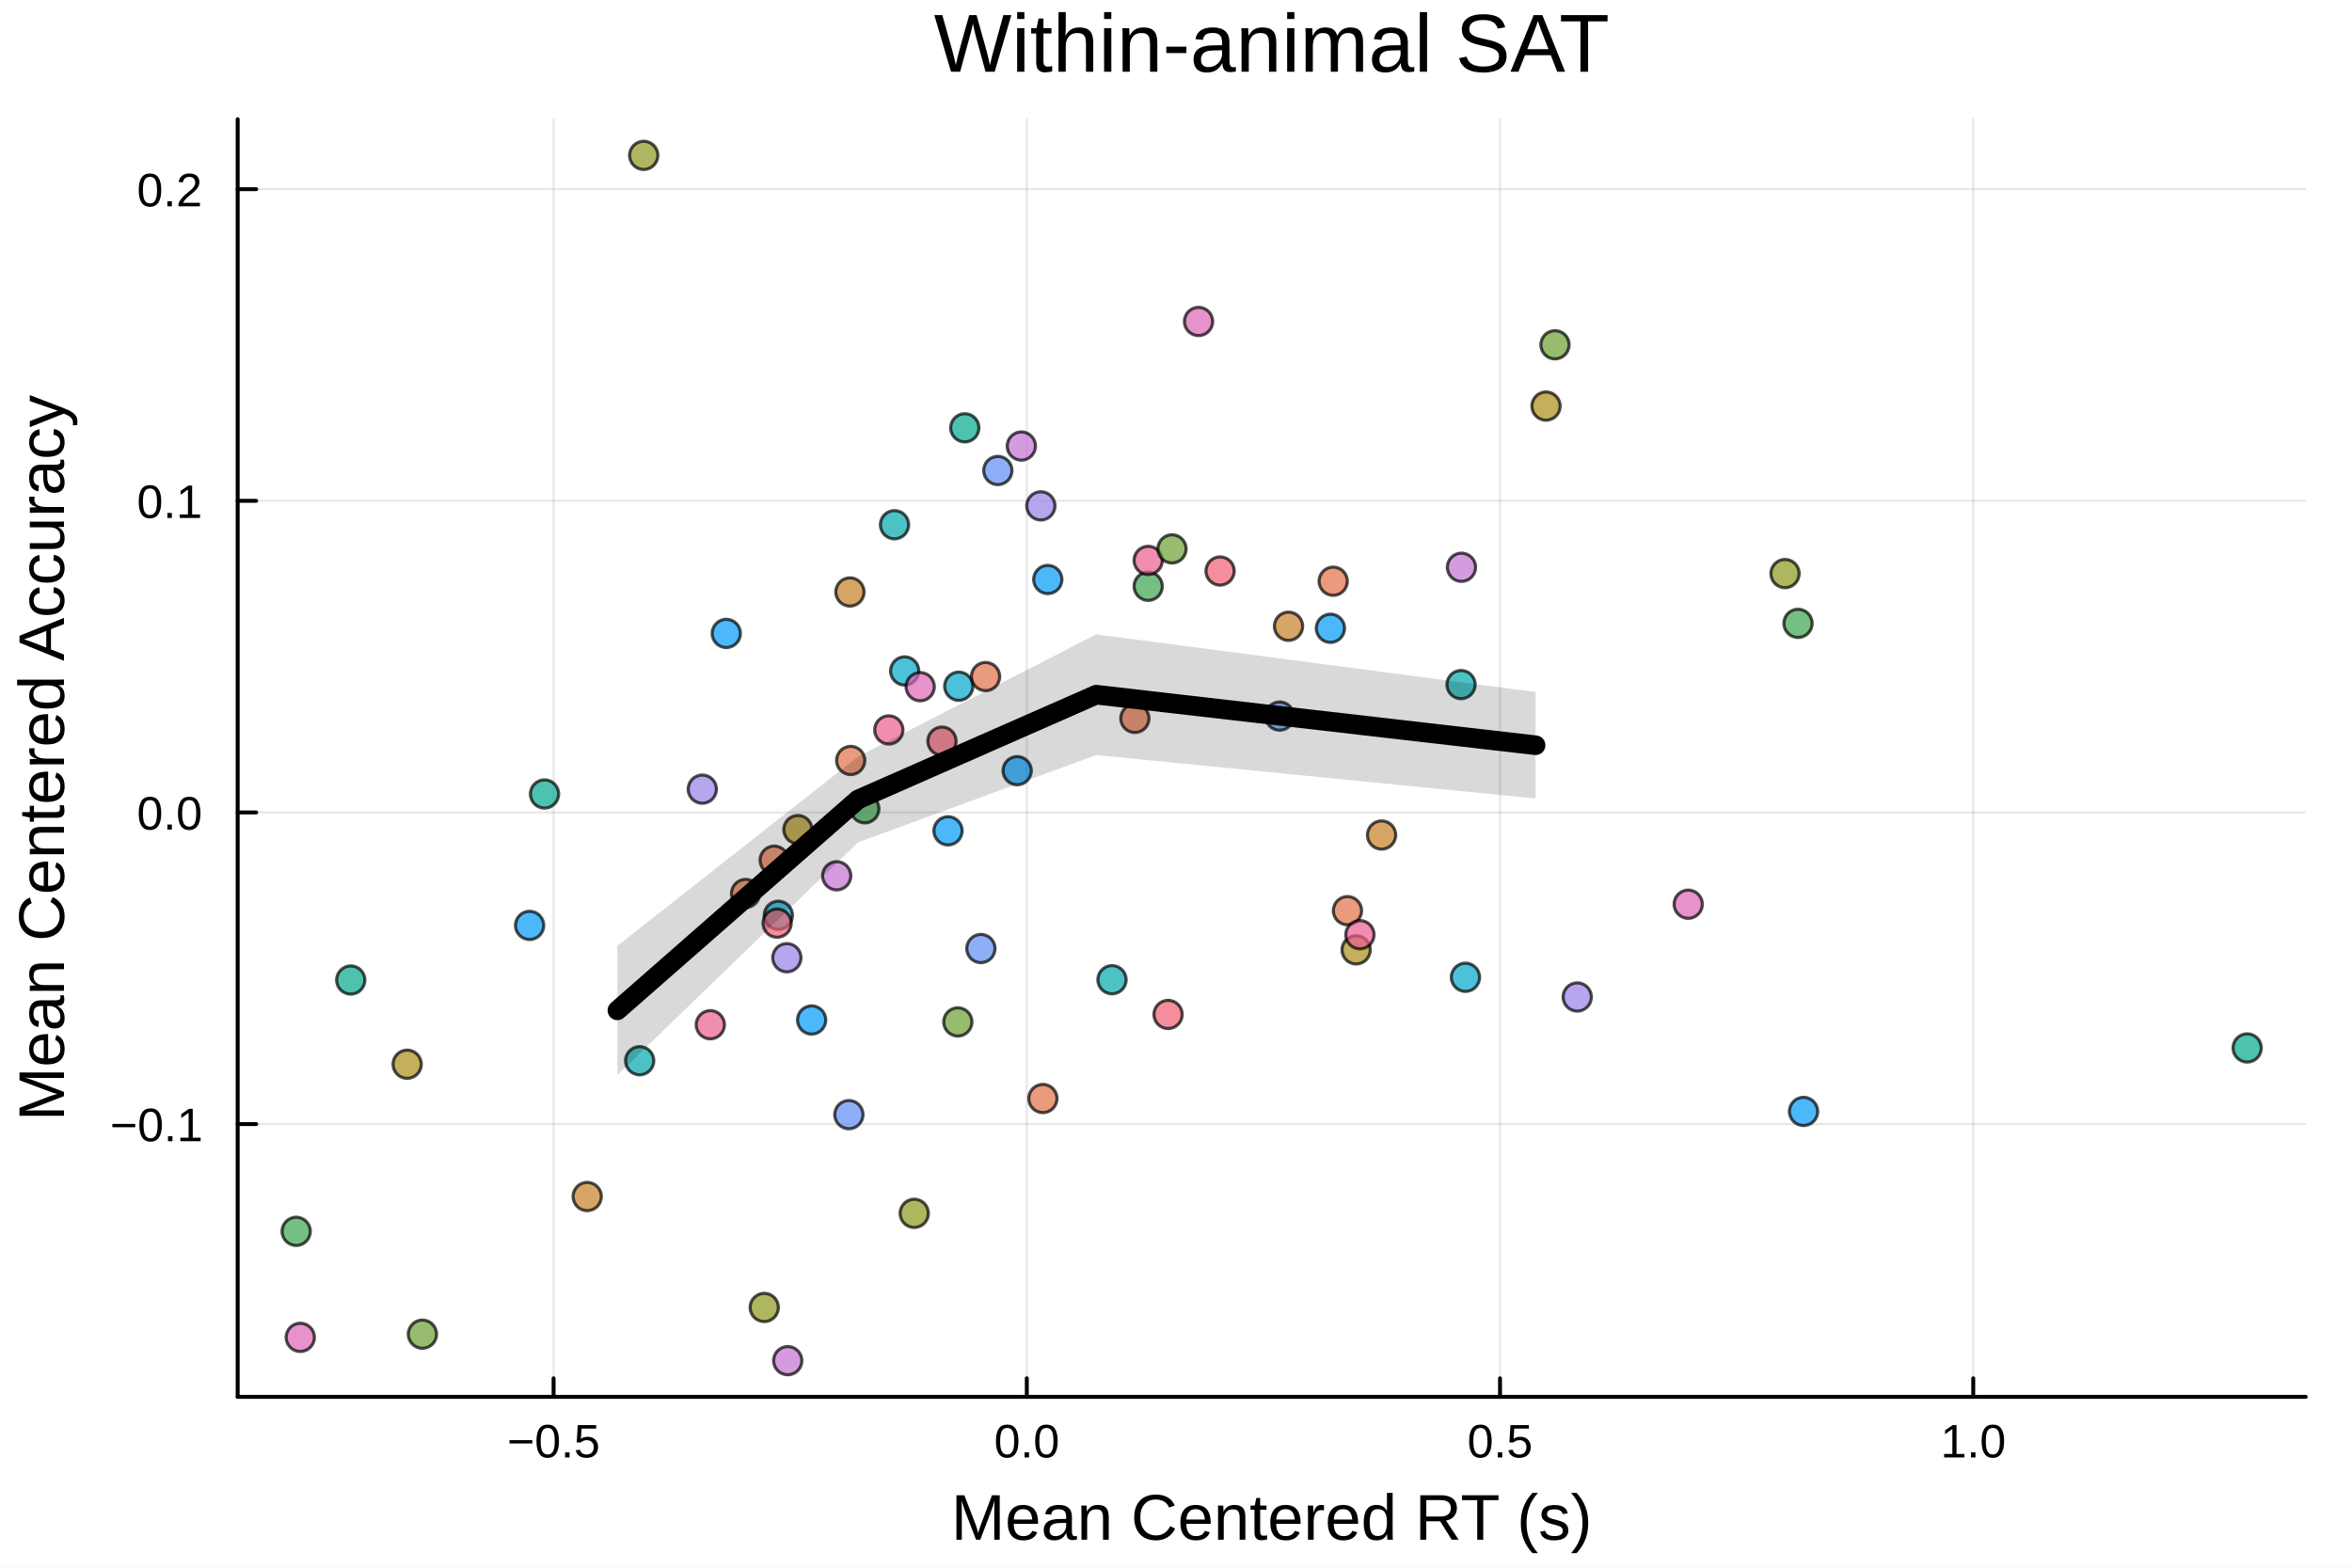
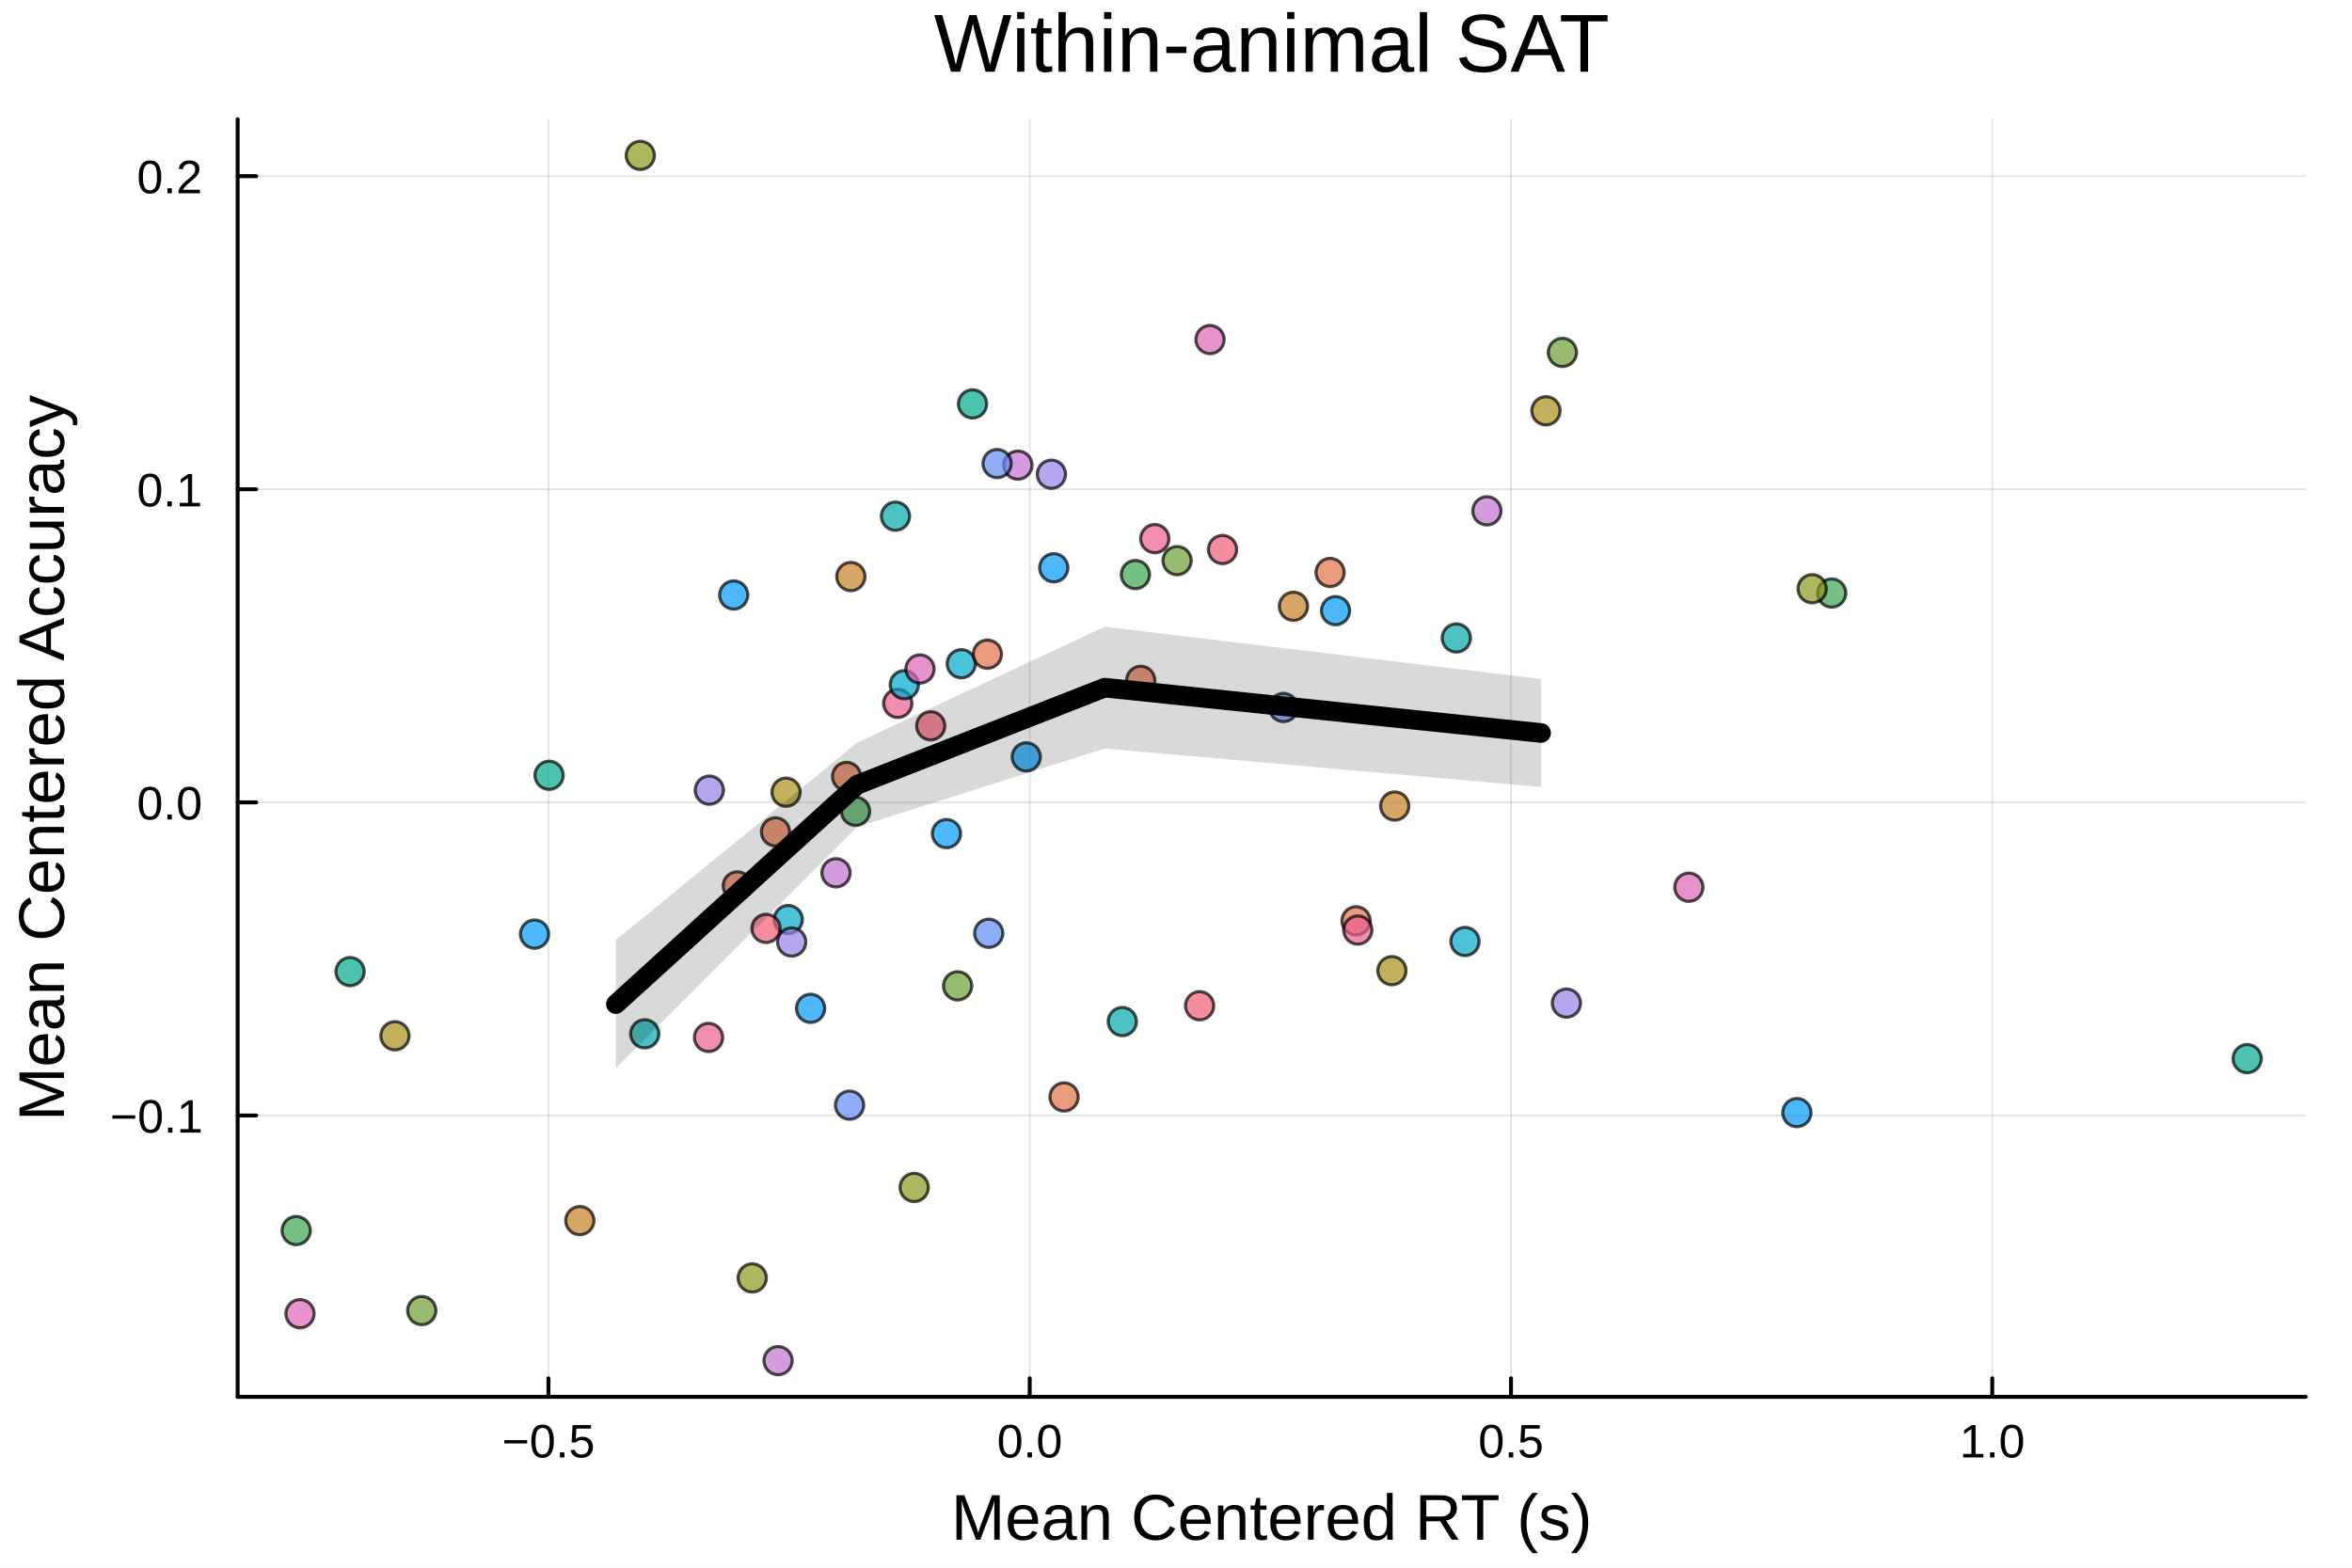
<svg xmlns="http://www.w3.org/2000/svg" width="600" height="400" viewBox="0 0 2400 1600">
  <defs>
-     <clipPath id="clip070">
+     <clipPath id="clip390">
      <rect x="0" y="0" width="2400" height="1600" />
    </clipPath>
  </defs>
-   <path clip-path="url(#clip070)" d="M0 1600 L2400 1600 L2400 0 L0 0  Z" fill="#ffffff" fill-rule="evenodd" fill-opacity="1" />
+   <path clip-path="url(#clip390)" d="M0 1600 L2400 1600 L2400 0 L0 0  Z" fill="#ffffff" fill-rule="evenodd" fill-opacity="1" />
  <defs>
-     <clipPath id="clip071">
+     <clipPath id="clip391">
      <rect x="480" y="0" width="1681" height="1600" />
    </clipPath>
  </defs>
-   <path clip-path="url(#clip070)" d="M242.516 1425.62 L2352.76 1425.62 L2352.76 121.675 L242.516 121.675  Z" fill="#ffffff" fill-rule="evenodd" fill-opacity="1" />
+   <path clip-path="url(#clip390)" d="M242.516 1425.62 L2352.76 1425.62 L2352.76 121.675 L242.516 121.675  Z" fill="#ffffff" fill-rule="evenodd" fill-opacity="1" />
  <defs>
-     <clipPath id="clip072">
+     <clipPath id="clip392">
      <rect x="242" y="121" width="2111" height="1305" />
    </clipPath>
  </defs>
-   <polyline clip-path="url(#clip072)" style="stroke:#000000; stroke-linecap:round; stroke-linejoin:round; stroke-width:2; stroke-opacity:0.1; fill:none" points="564.891,1425.62 564.891,121.675 " />
-   <polyline clip-path="url(#clip072)" style="stroke:#000000; stroke-linecap:round; stroke-linejoin:round; stroke-width:2; stroke-opacity:0.1; fill:none" points="1047.76,1425.62 1047.76,121.675 " />
-   <polyline clip-path="url(#clip072)" style="stroke:#000000; stroke-linecap:round; stroke-linejoin:round; stroke-width:2; stroke-opacity:0.1; fill:none" points="1530.64,1425.62 1530.64,121.675 " />
-   <polyline clip-path="url(#clip072)" style="stroke:#000000; stroke-linecap:round; stroke-linejoin:round; stroke-width:2; stroke-opacity:0.1; fill:none" points="2013.51,1425.62 2013.51,121.675 " />
-   <polyline clip-path="url(#clip072)" style="stroke:#000000; stroke-linecap:round; stroke-linejoin:round; stroke-width:2; stroke-opacity:0.1; fill:none" points="242.516,1147.24 2352.76,1147.24 " />
-   <polyline clip-path="url(#clip072)" style="stroke:#000000; stroke-linecap:round; stroke-linejoin:round; stroke-width:2; stroke-opacity:0.1; fill:none" points="242.516,829.186 2352.76,829.186 " />
-   <polyline clip-path="url(#clip072)" style="stroke:#000000; stroke-linecap:round; stroke-linejoin:round; stroke-width:2; stroke-opacity:0.1; fill:none" points="242.516,511.137 2352.76,511.137 " />
-   <polyline clip-path="url(#clip072)" style="stroke:#000000; stroke-linecap:round; stroke-linejoin:round; stroke-width:2; stroke-opacity:0.1; fill:none" points="242.516,193.088 2352.76,193.088 " />
-   <polyline clip-path="url(#clip070)" style="stroke:#000000; stroke-linecap:round; stroke-linejoin:round; stroke-width:4; stroke-opacity:1; fill:none" points="242.516,1425.62 2352.76,1425.62 " />
-   <polyline clip-path="url(#clip070)" style="stroke:#000000; stroke-linecap:round; stroke-linejoin:round; stroke-width:4; stroke-opacity:1; fill:none" points="564.891,1425.62 564.891,1406.72 " />
-   <polyline clip-path="url(#clip070)" style="stroke:#000000; stroke-linecap:round; stroke-linejoin:round; stroke-width:4; stroke-opacity:1; fill:none" points="1047.76,1425.62 1047.76,1406.72 " />
-   <polyline clip-path="url(#clip070)" style="stroke:#000000; stroke-linecap:round; stroke-linejoin:round; stroke-width:4; stroke-opacity:1; fill:none" points="1530.64,1425.62 1530.64,1406.72 " />
-   <polyline clip-path="url(#clip070)" style="stroke:#000000; stroke-linecap:round; stroke-linejoin:round; stroke-width:4; stroke-opacity:1; fill:none" points="2013.51,1425.62 2013.51,1406.72 " />
-   <g clip-path="url(#clip070)">
-     <text style="fill:#000000; fill-opacity:1; font-family:Arial,Helvetica Neue,Helvetica,sans-serif; font-size:48px; text-anchor:middle;" transform="rotate(0, 564.891, 1487.47)" x="564.891" y="1487.47">−0.5</text>
+   <polyline clip-path="url(#clip392)" style="stroke:#000000; stroke-linecap:round; stroke-linejoin:round; stroke-width:2; stroke-opacity:0.1; fill:none" points="559.638,1425.62 559.638,121.675 " />
+   <polyline clip-path="url(#clip392)" style="stroke:#000000; stroke-linecap:round; stroke-linejoin:round; stroke-width:2; stroke-opacity:0.1; fill:none" points="1050.73,1425.62 1050.73,121.675 " />
+   <polyline clip-path="url(#clip392)" style="stroke:#000000; stroke-linecap:round; stroke-linejoin:round; stroke-width:2; stroke-opacity:0.1; fill:none" points="1541.82,1425.62 1541.82,121.675 " />
+   <polyline clip-path="url(#clip392)" style="stroke:#000000; stroke-linecap:round; stroke-linejoin:round; stroke-width:2; stroke-opacity:0.1; fill:none" points="2032.92,1425.62 2032.92,121.675 " />
+   <polyline clip-path="url(#clip392)" style="stroke:#000000; stroke-linecap:round; stroke-linejoin:round; stroke-width:2; stroke-opacity:0.1; fill:none" points="242.516,1138.49 2352.76,1138.49 " />
+   <polyline clip-path="url(#clip392)" style="stroke:#000000; stroke-linecap:round; stroke-linejoin:round; stroke-width:2; stroke-opacity:0.1; fill:none" points="242.516,818.907 2352.76,818.907 " />
+   <polyline clip-path="url(#clip392)" style="stroke:#000000; stroke-linecap:round; stroke-linejoin:round; stroke-width:2; stroke-opacity:0.1; fill:none" points="242.516,499.329 2352.76,499.329 " />
+   <polyline clip-path="url(#clip392)" style="stroke:#000000; stroke-linecap:round; stroke-linejoin:round; stroke-width:2; stroke-opacity:0.1; fill:none" points="242.516,179.751 2352.76,179.751 " />
+   <polyline clip-path="url(#clip390)" style="stroke:#000000; stroke-linecap:round; stroke-linejoin:round; stroke-width:4; stroke-opacity:1; fill:none" points="242.516,1425.62 2352.76,1425.62 " />
+   <polyline clip-path="url(#clip390)" style="stroke:#000000; stroke-linecap:round; stroke-linejoin:round; stroke-width:4; stroke-opacity:1; fill:none" points="559.638,1425.62 559.638,1406.72 " />
+   <polyline clip-path="url(#clip390)" style="stroke:#000000; stroke-linecap:round; stroke-linejoin:round; stroke-width:4; stroke-opacity:1; fill:none" points="1050.73,1425.62 1050.73,1406.72 " />
+   <polyline clip-path="url(#clip390)" style="stroke:#000000; stroke-linecap:round; stroke-linejoin:round; stroke-width:4; stroke-opacity:1; fill:none" points="1541.82,1425.62 1541.82,1406.72 " />
+   <polyline clip-path="url(#clip390)" style="stroke:#000000; stroke-linecap:round; stroke-linejoin:round; stroke-width:4; stroke-opacity:1; fill:none" points="2032.92,1425.62 2032.92,1406.72 " />
+   <g clip-path="url(#clip390)">
+     <text style="fill:#000000; fill-opacity:1; font-family:Arial,Helvetica Neue,Helvetica,sans-serif; font-size:48px; text-anchor:middle;" transform="rotate(0, 559.638, 1487.47)" x="559.638" y="1487.47">−0.5</text>
  </g>
-   <g clip-path="url(#clip070)">
-     <text style="fill:#000000; fill-opacity:1; font-family:Arial,Helvetica Neue,Helvetica,sans-serif; font-size:48px; text-anchor:middle;" transform="rotate(0, 1047.76, 1487.47)" x="1047.76" y="1487.47">0.0</text>
+   <g clip-path="url(#clip390)">
+     <text style="fill:#000000; fill-opacity:1; font-family:Arial,Helvetica Neue,Helvetica,sans-serif; font-size:48px; text-anchor:middle;" transform="rotate(0, 1050.73, 1487.47)" x="1050.73" y="1487.47">0.0</text>
  </g>
-   <g clip-path="url(#clip070)">
-     <text style="fill:#000000; fill-opacity:1; font-family:Arial,Helvetica Neue,Helvetica,sans-serif; font-size:48px; text-anchor:middle;" transform="rotate(0, 1530.64, 1487.47)" x="1530.64" y="1487.47">0.5</text>
+   <g clip-path="url(#clip390)">
+     <text style="fill:#000000; fill-opacity:1; font-family:Arial,Helvetica Neue,Helvetica,sans-serif; font-size:48px; text-anchor:middle;" transform="rotate(0, 1541.82, 1487.47)" x="1541.82" y="1487.47">0.5</text>
  </g>
-   <g clip-path="url(#clip070)">
-     <text style="fill:#000000; fill-opacity:1; font-family:Arial,Helvetica Neue,Helvetica,sans-serif; font-size:48px; text-anchor:middle;" transform="rotate(0, 2013.51, 1487.47)" x="2013.51" y="1487.47">1.0</text>
+   <g clip-path="url(#clip390)">
+     <text style="fill:#000000; fill-opacity:1; font-family:Arial,Helvetica Neue,Helvetica,sans-serif; font-size:48px; text-anchor:middle;" transform="rotate(0, 2032.92, 1487.47)" x="2032.92" y="1487.47">1.0</text>
  </g>
-   <g clip-path="url(#clip070)">
+   <g clip-path="url(#clip390)">
    <text style="fill:#000000; fill-opacity:1; font-family:Arial,Helvetica Neue,Helvetica,sans-serif; font-size:66px; text-anchor:middle;" transform="rotate(0, 1297.64, 1571.48)" x="1297.64" y="1571.48">Mean Centered RT (s)</text>
  </g>
-   <polyline clip-path="url(#clip070)" style="stroke:#000000; stroke-linecap:round; stroke-linejoin:round; stroke-width:4; stroke-opacity:1; fill:none" points="242.516,1425.62 242.516,121.675 " />
-   <polyline clip-path="url(#clip070)" style="stroke:#000000; stroke-linecap:round; stroke-linejoin:round; stroke-width:4; stroke-opacity:1; fill:none" points="242.516,1147.24 261.414,1147.24 " />
-   <polyline clip-path="url(#clip070)" style="stroke:#000000; stroke-linecap:round; stroke-linejoin:round; stroke-width:4; stroke-opacity:1; fill:none" points="242.516,829.186 261.414,829.186 " />
-   <polyline clip-path="url(#clip070)" style="stroke:#000000; stroke-linecap:round; stroke-linejoin:round; stroke-width:4; stroke-opacity:1; fill:none" points="242.516,511.137 261.414,511.137 " />
-   <polyline clip-path="url(#clip070)" style="stroke:#000000; stroke-linecap:round; stroke-linejoin:round; stroke-width:4; stroke-opacity:1; fill:none" points="242.516,193.088 261.414,193.088 " />
-   <g clip-path="url(#clip070)">
-     <text style="fill:#000000; fill-opacity:1; font-family:Arial,Helvetica Neue,Helvetica,sans-serif; font-size:48px; text-anchor:middle;" transform="rotate(0, 159.682, 1164.74)" x="159.682" y="1164.74">−0.1</text>
+   <polyline clip-path="url(#clip390)" style="stroke:#000000; stroke-linecap:round; stroke-linejoin:round; stroke-width:4; stroke-opacity:1; fill:none" points="242.516,1425.62 242.516,121.675 " />
+   <polyline clip-path="url(#clip390)" style="stroke:#000000; stroke-linecap:round; stroke-linejoin:round; stroke-width:4; stroke-opacity:1; fill:none" points="242.516,1138.49 261.414,1138.49 " />
+   <polyline clip-path="url(#clip390)" style="stroke:#000000; stroke-linecap:round; stroke-linejoin:round; stroke-width:4; stroke-opacity:1; fill:none" points="242.516,818.907 261.414,818.907 " />
+   <polyline clip-path="url(#clip390)" style="stroke:#000000; stroke-linecap:round; stroke-linejoin:round; stroke-width:4; stroke-opacity:1; fill:none" points="242.516,499.329 261.414,499.329 " />
+   <polyline clip-path="url(#clip390)" style="stroke:#000000; stroke-linecap:round; stroke-linejoin:round; stroke-width:4; stroke-opacity:1; fill:none" points="242.516,179.751 261.414,179.751 " />
+   <g clip-path="url(#clip390)">
+     <text style="fill:#000000; fill-opacity:1; font-family:Arial,Helvetica Neue,Helvetica,sans-serif; font-size:48px; text-anchor:middle;" transform="rotate(0, 159.682, 1155.99)" x="159.682" y="1155.99">−0.1</text>
  </g>
-   <g clip-path="url(#clip070)">
-     <text style="fill:#000000; fill-opacity:1; font-family:Arial,Helvetica Neue,Helvetica,sans-serif; font-size:48px; text-anchor:middle;" transform="rotate(0, 173.064, 846.686)" x="173.064" y="846.686">0.0</text>
+   <g clip-path="url(#clip390)">
+     <text style="fill:#000000; fill-opacity:1; font-family:Arial,Helvetica Neue,Helvetica,sans-serif; font-size:48px; text-anchor:middle;" transform="rotate(0, 173.064, 836.407)" x="173.064" y="836.407">0.0</text>
  </g>
-   <g clip-path="url(#clip070)">
-     <text style="fill:#000000; fill-opacity:1; font-family:Arial,Helvetica Neue,Helvetica,sans-serif; font-size:48px; text-anchor:middle;" transform="rotate(0, 173.064, 528.637)" x="173.064" y="528.637">0.1</text>
+   <g clip-path="url(#clip390)">
+     <text style="fill:#000000; fill-opacity:1; font-family:Arial,Helvetica Neue,Helvetica,sans-serif; font-size:48px; text-anchor:middle;" transform="rotate(0, 173.064, 516.829)" x="173.064" y="516.829">0.1</text>
  </g>
-   <g clip-path="url(#clip070)">
-     <text style="fill:#000000; fill-opacity:1; font-family:Arial,Helvetica Neue,Helvetica,sans-serif; font-size:48px; text-anchor:middle;" transform="rotate(0, 173.064, 210.588)" x="173.064" y="210.588">0.2</text>
+   <g clip-path="url(#clip390)">
+     <text style="fill:#000000; fill-opacity:1; font-family:Arial,Helvetica Neue,Helvetica,sans-serif; font-size:48px; text-anchor:middle;" transform="rotate(0, 173.064, 197.251)" x="173.064" y="197.251">0.2</text>
  </g>
-   <g clip-path="url(#clip070)">
+   <g clip-path="url(#clip390)">
    <text style="fill:#000000; fill-opacity:1; font-family:Arial,Helvetica Neue,Helvetica,sans-serif; font-size:66px; text-anchor:middle;" transform="rotate(-90, 65.2861, 773.647)" x="65.286" y="773.647">Mean Centered Accuracy</text>
  </g>
-   <g clip-path="url(#clip070)">
+   <g clip-path="url(#clip390)">
    <text style="fill:#000000; fill-opacity:1; font-family:Arial,Helvetica Neue,Helvetica,sans-serif; font-size:84px; text-anchor:middle;" transform="rotate(0, 1297.64, 73.2)" x="1297.64" y="73.2">Within-animal SAT</text>
  </g>
-   <circle clip-path="url(#clip072)" cx="1037.93" cy="786.568" r="14.4" fill="#009af9" fill-rule="evenodd" fill-opacity="0.7" stroke="#000000" stroke-opacity="0.7" stroke-width="3.2" />
-   <circle clip-path="url(#clip072)" cx="1357.56" cy="641.219" r="14.4" fill="#009af9" fill-rule="evenodd" fill-opacity="0.7" stroke="#000000" stroke-opacity="0.7" stroke-width="3.2" />
-   <circle clip-path="url(#clip072)" cx="828.204" cy="1041.01" r="14.4" fill="#009af9" fill-rule="evenodd" fill-opacity="0.7" stroke="#000000" stroke-opacity="0.7" stroke-width="3.2" />
-   <circle clip-path="url(#clip072)" cx="967.356" cy="847.951" r="14.4" fill="#009af9" fill-rule="evenodd" fill-opacity="0.7" stroke="#000000" stroke-opacity="0.7" stroke-width="3.2" />
-   <circle clip-path="url(#clip072)" cx="790.002" cy="877.927" r="14.4" fill="#e26f46" fill-rule="evenodd" fill-opacity="0.7" stroke="#000000" stroke-opacity="0.7" stroke-width="3.2" />
-   <circle clip-path="url(#clip072)" cx="1158.02" cy="733.215" r="14.4" fill="#e26f46" fill-rule="evenodd" fill-opacity="0.7" stroke="#000000" stroke-opacity="0.7" stroke-width="3.2" />
-   <circle clip-path="url(#clip072)" cx="1374.96" cy="929.451" r="14.4" fill="#e26f46" fill-rule="evenodd" fill-opacity="0.7" stroke="#000000" stroke-opacity="0.7" stroke-width="3.2" />
-   <circle clip-path="url(#clip072)" cx="868.065" cy="776.152" r="14.4" fill="#e26f46" fill-rule="evenodd" fill-opacity="0.7" stroke="#000000" stroke-opacity="0.7" stroke-width="3.2" />
-   <circle clip-path="url(#clip072)" cx="302.24" cy="1256.72" r="14.4" fill="#3da44d" fill-rule="evenodd" fill-opacity="0.7" stroke="#000000" stroke-opacity="0.7" stroke-width="3.2" />
-   <circle clip-path="url(#clip072)" cx="1834.72" cy="636.21" r="14.4" fill="#3da44d" fill-rule="evenodd" fill-opacity="0.7" stroke="#000000" stroke-opacity="0.7" stroke-width="3.2" />
-   <circle clip-path="url(#clip072)" cx="882.469" cy="825.449" r="14.4" fill="#3da44d" fill-rule="evenodd" fill-opacity="0.7" stroke="#000000" stroke-opacity="0.7" stroke-width="3.2" />
-   <circle clip-path="url(#clip072)" cx="1171.63" cy="598.362" r="14.4" fill="#3da44d" fill-rule="evenodd" fill-opacity="0.7" stroke="#000000" stroke-opacity="0.7" stroke-width="3.2" />
-   <circle clip-path="url(#clip072)" cx="1491.29" cy="578.961" r="14.4" fill="#c271d2" fill-rule="evenodd" fill-opacity="0.7" stroke="#000000" stroke-opacity="0.7" stroke-width="3.2" />
-   <circle clip-path="url(#clip072)" cx="853.764" cy="893.83" r="14.4" fill="#c271d2" fill-rule="evenodd" fill-opacity="0.7" stroke="#000000" stroke-opacity="0.7" stroke-width="3.2" />
-   <circle clip-path="url(#clip072)" cx="803.809" cy="1388.71" r="14.4" fill="#c271d2" fill-rule="evenodd" fill-opacity="0.7" stroke="#000000" stroke-opacity="0.7" stroke-width="3.2" />
-   <circle clip-path="url(#clip072)" cx="1042.19" cy="455.24" r="14.4" fill="#c271d2" fill-rule="evenodd" fill-opacity="0.7" stroke="#000000" stroke-opacity="0.7" stroke-width="3.2" />
-   <circle clip-path="url(#clip072)" cx="1383.81" cy="969.446" r="14.4" fill="#ac8d18" fill-rule="evenodd" fill-opacity="0.7" stroke="#000000" stroke-opacity="0.7" stroke-width="3.2" />
-   <circle clip-path="url(#clip072)" cx="1577.57" cy="414.45" r="14.4" fill="#ac8d18" fill-rule="evenodd" fill-opacity="0.7" stroke="#000000" stroke-opacity="0.7" stroke-width="3.2" />
-   <circle clip-path="url(#clip072)" cx="415.479" cy="1086.17" r="14.4" fill="#ac8d18" fill-rule="evenodd" fill-opacity="0.7" stroke="#000000" stroke-opacity="0.7" stroke-width="3.2" />
-   <circle clip-path="url(#clip072)" cx="814.192" cy="846.679" r="14.4" fill="#ac8d18" fill-rule="evenodd" fill-opacity="0.7" stroke="#000000" stroke-opacity="0.7" stroke-width="3.2" />
-   <circle clip-path="url(#clip072)" cx="1134.71" cy="999.899" r="14.4" fill="#00a9ad" fill-rule="evenodd" fill-opacity="0.7" stroke="#000000" stroke-opacity="0.7" stroke-width="3.2" />
-   <circle clip-path="url(#clip072)" cx="1490.87" cy="698.706" r="14.4" fill="#00a9ad" fill-rule="evenodd" fill-opacity="0.7" stroke="#000000" stroke-opacity="0.7" stroke-width="3.2" />
-   <circle clip-path="url(#clip072)" cx="652.707" cy="1082.59" r="14.4" fill="#00a9ad" fill-rule="evenodd" fill-opacity="0.7" stroke="#000000" stroke-opacity="0.7" stroke-width="3.2" />
-   <circle clip-path="url(#clip072)" cx="912.761" cy="535.547" r="14.4" fill="#00a9ad" fill-rule="evenodd" fill-opacity="0.7" stroke="#000000" stroke-opacity="0.7" stroke-width="3.2" />
-   <circle clip-path="url(#clip072)" cx="724.801" cy="1045.86" r="14.4" fill="#ed5d92" fill-rule="evenodd" fill-opacity="0.7" stroke="#000000" stroke-opacity="0.7" stroke-width="3.2" />
-   <circle clip-path="url(#clip072)" cx="1171.62" cy="571.964" r="14.4" fill="#ed5d92" fill-rule="evenodd" fill-opacity="0.7" stroke="#000000" stroke-opacity="0.7" stroke-width="3.2" />
-   <circle clip-path="url(#clip072)" cx="906.964" cy="744.983" r="14.4" fill="#ed5d92" fill-rule="evenodd" fill-opacity="0.7" stroke="#000000" stroke-opacity="0.7" stroke-width="3.2" />
-   <circle clip-path="url(#clip072)" cx="1387.67" cy="953.941" r="14.4" fill="#ed5d92" fill-rule="evenodd" fill-opacity="0.7" stroke="#000000" stroke-opacity="0.7" stroke-width="3.2" />
-   <circle clip-path="url(#clip072)" cx="867.27" cy="604.166" r="14.4" fill="#c68125" fill-rule="evenodd" fill-opacity="0.7" stroke="#000000" stroke-opacity="0.7" stroke-width="3.2" />
-   <circle clip-path="url(#clip072)" cx="599.197" cy="1221.18" r="14.4" fill="#c68125" fill-rule="evenodd" fill-opacity="0.7" stroke="#000000" stroke-opacity="0.7" stroke-width="3.2" />
-   <circle clip-path="url(#clip072)" cx="1409.77" cy="852.245" r="14.4" fill="#c68125" fill-rule="evenodd" fill-opacity="0.7" stroke="#000000" stroke-opacity="0.7" stroke-width="3.2" />
-   <circle clip-path="url(#clip072)" cx="1314.82" cy="639.152" r="14.4" fill="#c68125" fill-rule="evenodd" fill-opacity="0.7" stroke="#000000" stroke-opacity="0.7" stroke-width="3.2" />
-   <circle clip-path="url(#clip072)" cx="555.631" cy="810.342" r="14.4" fill="#00a98d" fill-rule="evenodd" fill-opacity="0.7" stroke="#000000" stroke-opacity="0.7" stroke-width="3.2" />
-   <circle clip-path="url(#clip072)" cx="2293.03" cy="1069.55" r="14.4" fill="#00a98d" fill-rule="evenodd" fill-opacity="0.7" stroke="#000000" stroke-opacity="0.7" stroke-width="3.2" />
-   <circle clip-path="url(#clip072)" cx="984.492" cy="436.634" r="14.4" fill="#00a98d" fill-rule="evenodd" fill-opacity="0.7" stroke="#000000" stroke-opacity="0.7" stroke-width="3.2" />
-   <circle clip-path="url(#clip072)" cx="357.9" cy="1000.22" r="14.4" fill="#00a98d" fill-rule="evenodd" fill-opacity="0.7" stroke="#000000" stroke-opacity="0.7" stroke-width="3.2" />
-   <circle clip-path="url(#clip072)" cx="656.848" cy="158.579" r="14.4" fill="#8e971d" fill-rule="evenodd" fill-opacity="0.7" stroke="#000000" stroke-opacity="0.7" stroke-width="3.2" />
-   <circle clip-path="url(#clip072)" cx="779.851" cy="1334.41" r="14.4" fill="#8e971d" fill-rule="evenodd" fill-opacity="0.7" stroke="#000000" stroke-opacity="0.7" stroke-width="3.2" />
-   <circle clip-path="url(#clip072)" cx="932.898" cy="1238.36" r="14.4" fill="#8e971d" fill-rule="evenodd" fill-opacity="0.7" stroke="#000000" stroke-opacity="0.7" stroke-width="3.2" />
-   <circle clip-path="url(#clip072)" cx="1821.46" cy="585.401" r="14.4" fill="#8e971d" fill-rule="evenodd" fill-opacity="0.7" stroke="#000000" stroke-opacity="0.7" stroke-width="3.2" />
-   <circle clip-path="url(#clip072)" cx="923.138" cy="684.792" r="14.4" fill="#00a8cb" fill-rule="evenodd" fill-opacity="0.7" stroke="#000000" stroke-opacity="0.7" stroke-width="3.2" />
-   <circle clip-path="url(#clip072)" cx="794.223" cy="934.143" r="14.4" fill="#00a8cb" fill-rule="evenodd" fill-opacity="0.7" stroke="#000000" stroke-opacity="0.7" stroke-width="3.2" />
-   <circle clip-path="url(#clip072)" cx="978.333" cy="700.376" r="14.4" fill="#00a8cb" fill-rule="evenodd" fill-opacity="0.7" stroke="#000000" stroke-opacity="0.7" stroke-width="3.2" />
-   <circle clip-path="url(#clip072)" cx="1495.36" cy="997.434" r="14.4" fill="#00a8cb" fill-rule="evenodd" fill-opacity="0.7" stroke="#000000" stroke-opacity="0.7" stroke-width="3.2" />
-   <circle clip-path="url(#clip072)" cx="802.911" cy="977.477" r="14.4" fill="#9b7fe8" fill-rule="evenodd" fill-opacity="0.7" stroke="#000000" stroke-opacity="0.7" stroke-width="3.2" />
-   <circle clip-path="url(#clip072)" cx="716.634" cy="805.412" r="14.4" fill="#9b7fe8" fill-rule="evenodd" fill-opacity="0.7" stroke="#000000" stroke-opacity="0.7" stroke-width="3.2" />
-   <circle clip-path="url(#clip072)" cx="1609.44" cy="1017.55" r="14.4" fill="#9b7fe8" fill-rule="evenodd" fill-opacity="0.7" stroke="#000000" stroke-opacity="0.7" stroke-width="3.2" />
-   <circle clip-path="url(#clip072)" cx="1062.07" cy="516.305" r="14.4" fill="#9b7fe8" fill-rule="evenodd" fill-opacity="0.7" stroke="#000000" stroke-opacity="0.7" stroke-width="3.2" />
-   <circle clip-path="url(#clip072)" cx="1305.76" cy="730.829" r="14.4" fill="#608cf6" fill-rule="evenodd" fill-opacity="0.7" stroke="#000000" stroke-opacity="0.7" stroke-width="3.2" />
-   <circle clip-path="url(#clip072)" cx="1000.91" cy="968.094" r="14.4" fill="#608cf6" fill-rule="evenodd" fill-opacity="0.7" stroke="#000000" stroke-opacity="0.7" stroke-width="3.2" />
-   <circle clip-path="url(#clip072)" cx="1018.19" cy="480.207" r="14.4" fill="#608cf6" fill-rule="evenodd" fill-opacity="0.7" stroke="#000000" stroke-opacity="0.7" stroke-width="3.2" />
-   <circle clip-path="url(#clip072)" cx="866.195" cy="1137.61" r="14.4" fill="#608cf6" fill-rule="evenodd" fill-opacity="0.7" stroke="#000000" stroke-opacity="0.7" stroke-width="3.2" />
-   <circle clip-path="url(#clip072)" cx="792.955" cy="942.173" r="14.4" fill="#f05f73" fill-rule="evenodd" fill-opacity="0.7" stroke="#000000" stroke-opacity="0.7" stroke-width="3.2" />
-   <circle clip-path="url(#clip072)" cx="1191.92" cy="1035.36" r="14.4" fill="#f05f73" fill-rule="evenodd" fill-opacity="0.7" stroke="#000000" stroke-opacity="0.7" stroke-width="3.2" />
-   <circle clip-path="url(#clip072)" cx="961.2" cy="756.432" r="14.4" fill="#f05f73" fill-rule="evenodd" fill-opacity="0.7" stroke="#000000" stroke-opacity="0.7" stroke-width="3.2" />
-   <circle clip-path="url(#clip072)" cx="1244.98" cy="582.778" r="14.4" fill="#f05f73" fill-rule="evenodd" fill-opacity="0.7" stroke="#000000" stroke-opacity="0.7" stroke-width="3.2" />
-   <circle clip-path="url(#clip072)" cx="1722.68" cy="922.852" r="14.4" fill="#dd64b5" fill-rule="evenodd" fill-opacity="0.7" stroke="#000000" stroke-opacity="0.7" stroke-width="3.2" />
-   <circle clip-path="url(#clip072)" cx="1223" cy="328.099" r="14.4" fill="#dd64b5" fill-rule="evenodd" fill-opacity="0.7" stroke="#000000" stroke-opacity="0.7" stroke-width="3.2" />
-   <circle clip-path="url(#clip072)" cx="938.973" cy="700.853" r="14.4" fill="#dd64b5" fill-rule="evenodd" fill-opacity="0.7" stroke="#000000" stroke-opacity="0.7" stroke-width="3.2" />
-   <circle clip-path="url(#clip072)" cx="306.409" cy="1364.94" r="14.4" fill="#dd64b5" fill-rule="evenodd" fill-opacity="0.7" stroke="#000000" stroke-opacity="0.7" stroke-width="3.2" />
-   <circle clip-path="url(#clip072)" cx="1586.72" cy="351.874" r="14.4" fill="#6b9e32" fill-rule="evenodd" fill-opacity="0.7" stroke="#000000" stroke-opacity="0.7" stroke-width="3.2" />
-   <circle clip-path="url(#clip072)" cx="1195.92" cy="560.196" r="14.4" fill="#6b9e32" fill-rule="evenodd" fill-opacity="0.7" stroke="#000000" stroke-opacity="0.7" stroke-width="3.2" />
-   <circle clip-path="url(#clip072)" cx="977.377" cy="1042.99" r="14.4" fill="#6b9e32" fill-rule="evenodd" fill-opacity="0.7" stroke="#000000" stroke-opacity="0.7" stroke-width="3.2" />
-   <circle clip-path="url(#clip072)" cx="431.043" cy="1361.68" r="14.4" fill="#6b9e32" fill-rule="evenodd" fill-opacity="0.7" stroke="#000000" stroke-opacity="0.7" stroke-width="3.2" />
-   <circle clip-path="url(#clip072)" cx="540.41" cy="944.479" r="14.4" fill="#009af9" fill-rule="evenodd" fill-opacity="0.7" stroke="#000000" stroke-opacity="0.7" stroke-width="3.2" />
-   <circle clip-path="url(#clip072)" cx="1069.18" cy="591.444" r="14.4" fill="#009af9" fill-rule="evenodd" fill-opacity="0.7" stroke="#000000" stroke-opacity="0.7" stroke-width="3.2" />
-   <circle clip-path="url(#clip072)" cx="741.114" cy="646.467" r="14.4" fill="#009af9" fill-rule="evenodd" fill-opacity="0.7" stroke="#000000" stroke-opacity="0.7" stroke-width="3.2" />
-   <circle clip-path="url(#clip072)" cx="1840.35" cy="1134.35" r="14.4" fill="#009af9" fill-rule="evenodd" fill-opacity="0.7" stroke="#000000" stroke-opacity="0.7" stroke-width="3.2" />
-   <circle clip-path="url(#clip072)" cx="1360.41" cy="593.194" r="14.4" fill="#e26f46" fill-rule="evenodd" fill-opacity="0.7" stroke="#000000" stroke-opacity="0.7" stroke-width="3.2" />
-   <circle clip-path="url(#clip072)" cx="1064.15" cy="1121.16" r="14.4" fill="#e26f46" fill-rule="evenodd" fill-opacity="0.7" stroke="#000000" stroke-opacity="0.7" stroke-width="3.2" />
-   <circle clip-path="url(#clip072)" cx="1005.68" cy="690.517" r="14.4" fill="#e26f46" fill-rule="evenodd" fill-opacity="0.7" stroke="#000000" stroke-opacity="0.7" stroke-width="3.2" />
-   <circle clip-path="url(#clip072)" cx="760.817" cy="911.879" r="14.4" fill="#e26f46" fill-rule="evenodd" fill-opacity="0.7" stroke="#000000" stroke-opacity="0.7" stroke-width="3.2" />
-   <polyline clip-path="url(#clip072)" style="stroke:#000000; stroke-linecap:round; stroke-linejoin:round; stroke-width:20; stroke-opacity:1; fill:none" points="629.993,1031.18 875.534,815.952 1118.61,708.999 1566.92,760.611 " />
-   <path clip-path="url(#clip072)" d="M629.993 1097.08 L875.534 859.724 L1118.61 770.588 L1566.92 814.92 L1566.92 706.303 L1118.61 647.41 L875.534 772.18 L629.993 965.289  Z" fill="#000000" fill-rule="evenodd" fill-opacity="0.15" />
-   <polyline clip-path="url(#clip072)" style="stroke:#000000; stroke-linecap:round; stroke-linejoin:round; stroke-width:0; stroke-opacity:1; fill:none" points="629.993,1031.18 875.534,815.952 1118.61,708.999 1566.92,760.611 " />
+   <circle clip-path="url(#clip392)" cx="1047.21" cy="772.488" r="14.4" fill="#009af9" fill-rule="evenodd" fill-opacity="0.7" stroke="#000000" stroke-opacity="0.7" stroke-width="3.2" />
+   <circle clip-path="url(#clip392)" cx="1362.79" cy="623.246" r="14.4" fill="#009af9" fill-rule="evenodd" fill-opacity="0.7" stroke="#000000" stroke-opacity="0.7" stroke-width="3.2" />
+   <circle clip-path="url(#clip392)" cx="827.138" cy="1029.11" r="14.4" fill="#009af9" fill-rule="evenodd" fill-opacity="0.7" stroke="#000000" stroke-opacity="0.7" stroke-width="3.2" />
+   <circle clip-path="url(#clip392)" cx="965.785" cy="850.785" r="14.4" fill="#009af9" fill-rule="evenodd" fill-opacity="0.7" stroke="#000000" stroke-opacity="0.7" stroke-width="3.2" />
+   <circle clip-path="url(#clip392)" cx="791.331" cy="849.027" r="14.4" fill="#e26f46" fill-rule="evenodd" fill-opacity="0.7" stroke="#000000" stroke-opacity="0.7" stroke-width="3.2" />
+   <circle clip-path="url(#clip392)" cx="1163.99" cy="694.352" r="14.4" fill="#e26f46" fill-rule="evenodd" fill-opacity="0.7" stroke="#000000" stroke-opacity="0.7" stroke-width="3.2" />
+   <circle clip-path="url(#clip392)" cx="1383.74" cy="939.787" r="14.4" fill="#e26f46" fill-rule="evenodd" fill-opacity="0.7" stroke="#000000" stroke-opacity="0.7" stroke-width="3.2" />
+   <circle clip-path="url(#clip392)" cx="863.861" cy="792.462" r="14.4" fill="#e26f46" fill-rule="evenodd" fill-opacity="0.7" stroke="#000000" stroke-opacity="0.7" stroke-width="3.2" />
+   <circle clip-path="url(#clip392)" cx="302.24" cy="1255.93" r="14.4" fill="#3da44d" fill-rule="evenodd" fill-opacity="0.7" stroke="#000000" stroke-opacity="0.7" stroke-width="3.2" />
+   <circle clip-path="url(#clip392)" cx="1869.07" cy="605.269" r="14.4" fill="#3da44d" fill-rule="evenodd" fill-opacity="0.7" stroke="#000000" stroke-opacity="0.7" stroke-width="3.2" />
+   <circle clip-path="url(#clip392)" cx="873.03" cy="828.015" r="14.4" fill="#3da44d" fill-rule="evenodd" fill-opacity="0.7" stroke="#000000" stroke-opacity="0.7" stroke-width="3.2" />
+   <circle clip-path="url(#clip392)" cx="1158.58" cy="586.414" r="14.4" fill="#3da44d" fill-rule="evenodd" fill-opacity="0.7" stroke="#000000" stroke-opacity="0.7" stroke-width="3.2" />
+   <circle clip-path="url(#clip392)" cx="1517.25" cy="521.38" r="14.4" fill="#c271d2" fill-rule="evenodd" fill-opacity="0.7" stroke="#000000" stroke-opacity="0.7" stroke-width="3.2" />
+   <circle clip-path="url(#clip392)" cx="853.065" cy="890.812" r="14.4" fill="#c271d2" fill-rule="evenodd" fill-opacity="0.7" stroke="#000000" stroke-opacity="0.7" stroke-width="3.2" />
+   <circle clip-path="url(#clip392)" cx="793.941" cy="1388.71" r="14.4" fill="#c271d2" fill-rule="evenodd" fill-opacity="0.7" stroke="#000000" stroke-opacity="0.7" stroke-width="3.2" />
+   <circle clip-path="url(#clip392)" cx="1038.67" cy="474.722" r="14.4" fill="#c271d2" fill-rule="evenodd" fill-opacity="0.7" stroke="#000000" stroke-opacity="0.7" stroke-width="3.2" />
+   <circle clip-path="url(#clip392)" cx="1420.31" cy="990.68" r="14.4" fill="#ac8d18" fill-rule="evenodd" fill-opacity="0.7" stroke="#000000" stroke-opacity="0.7" stroke-width="3.2" />
+   <circle clip-path="url(#clip392)" cx="1577.5" cy="419.275" r="14.4" fill="#ac8d18" fill-rule="evenodd" fill-opacity="0.7" stroke="#000000" stroke-opacity="0.7" stroke-width="3.2" />
+   <circle clip-path="url(#clip392)" cx="403.015" cy="1057.15" r="14.4" fill="#ac8d18" fill-rule="evenodd" fill-opacity="0.7" stroke="#000000" stroke-opacity="0.7" stroke-width="3.2" />
+   <circle clip-path="url(#clip392)" cx="802.106" cy="808.521" r="14.4" fill="#ac8d18" fill-rule="evenodd" fill-opacity="0.7" stroke="#000000" stroke-opacity="0.7" stroke-width="3.2" />
+   <circle clip-path="url(#clip392)" cx="1145.23" cy="1042.61" r="14.4" fill="#00a9ad" fill-rule="evenodd" fill-opacity="0.7" stroke="#000000" stroke-opacity="0.7" stroke-width="3.2" />
+   <circle clip-path="url(#clip392)" cx="1486.06" cy="651.129" r="14.4" fill="#00a9ad" fill-rule="evenodd" fill-opacity="0.7" stroke="#000000" stroke-opacity="0.7" stroke-width="3.2" />
+   <circle clip-path="url(#clip392)" cx="657.879" cy="1055.08" r="14.4" fill="#00a9ad" fill-rule="evenodd" fill-opacity="0.7" stroke="#000000" stroke-opacity="0.7" stroke-width="3.2" />
+   <circle clip-path="url(#clip392)" cx="913.76" cy="526.813" r="14.4" fill="#00a9ad" fill-rule="evenodd" fill-opacity="0.7" stroke="#000000" stroke-opacity="0.7" stroke-width="3.2" />
+   <circle clip-path="url(#clip392)" cx="723.008" cy="1058.83" r="14.4" fill="#ed5d92" fill-rule="evenodd" fill-opacity="0.7" stroke="#000000" stroke-opacity="0.7" stroke-width="3.2" />
+   <circle clip-path="url(#clip392)" cx="1178.35" cy="549.743" r="14.4" fill="#ed5d92" fill-rule="evenodd" fill-opacity="0.7" stroke="#000000" stroke-opacity="0.7" stroke-width="3.2" />
+   <circle clip-path="url(#clip392)" cx="916.079" cy="717.841" r="14.4" fill="#ed5d92" fill-rule="evenodd" fill-opacity="0.7" stroke="#000000" stroke-opacity="0.7" stroke-width="3.2" />
+   <circle clip-path="url(#clip392)" cx="1385.48" cy="949.215" r="14.4" fill="#ed5d92" fill-rule="evenodd" fill-opacity="0.7" stroke="#000000" stroke-opacity="0.7" stroke-width="3.2" />
+   <circle clip-path="url(#clip392)" cx="868.22" cy="588.412" r="14.4" fill="#c68125" fill-rule="evenodd" fill-opacity="0.7" stroke="#000000" stroke-opacity="0.7" stroke-width="3.2" />
+   <circle clip-path="url(#clip392)" cx="591.66" cy="1245.78" r="14.4" fill="#c68125" fill-rule="evenodd" fill-opacity="0.7" stroke="#000000" stroke-opacity="0.7" stroke-width="3.2" />
+   <circle clip-path="url(#clip392)" cx="1423.2" cy="822.662" r="14.4" fill="#c68125" fill-rule="evenodd" fill-opacity="0.7" stroke="#000000" stroke-opacity="0.7" stroke-width="3.2" />
+   <circle clip-path="url(#clip392)" cx="1319.85" cy="618.771" r="14.4" fill="#c68125" fill-rule="evenodd" fill-opacity="0.7" stroke="#000000" stroke-opacity="0.7" stroke-width="3.2" />
+   <circle clip-path="url(#clip392)" cx="560.285" cy="791.264" r="14.4" fill="#00a98d" fill-rule="evenodd" fill-opacity="0.7" stroke="#000000" stroke-opacity="0.7" stroke-width="3.2" />
+   <circle clip-path="url(#clip392)" cx="2293.03" cy="1080.48" r="14.4" fill="#00a98d" fill-rule="evenodd" fill-opacity="0.7" stroke="#000000" stroke-opacity="0.7" stroke-width="3.2" />
+   <circle clip-path="url(#clip392)" cx="992.388" cy="412.244" r="14.4" fill="#00a98d" fill-rule="evenodd" fill-opacity="0.7" stroke="#000000" stroke-opacity="0.7" stroke-width="3.2" />
+   <circle clip-path="url(#clip392)" cx="357.219" cy="991.639" r="14.4" fill="#00a98d" fill-rule="evenodd" fill-opacity="0.7" stroke="#000000" stroke-opacity="0.7" stroke-width="3.2" />
+   <circle clip-path="url(#clip392)" cx="653.354" cy="158.579" r="14.4" fill="#8e971d" fill-rule="evenodd" fill-opacity="0.7" stroke="#000000" stroke-opacity="0.7" stroke-width="3.2" />
+   <circle clip-path="url(#clip392)" cx="767.575" cy="1304.27" r="14.4" fill="#8e971d" fill-rule="evenodd" fill-opacity="0.7" stroke="#000000" stroke-opacity="0.7" stroke-width="3.2" />
+   <circle clip-path="url(#clip392)" cx="932.842" cy="1211.91" r="14.4" fill="#8e971d" fill-rule="evenodd" fill-opacity="0.7" stroke="#000000" stroke-opacity="0.7" stroke-width="3.2" />
+   <circle clip-path="url(#clip392)" cx="1849.15" cy="600.875" r="14.4" fill="#8e971d" fill-rule="evenodd" fill-opacity="0.7" stroke="#000000" stroke-opacity="0.7" stroke-width="3.2" />
+   <circle clip-path="url(#clip392)" cx="922.785" cy="698.826" r="14.4" fill="#00a8cb" fill-rule="evenodd" fill-opacity="0.7" stroke="#000000" stroke-opacity="0.7" stroke-width="3.2" />
+   <circle clip-path="url(#clip392)" cx="804.337" cy="938.509" r="14.4" fill="#00a8cb" fill-rule="evenodd" fill-opacity="0.7" stroke="#000000" stroke-opacity="0.7" stroke-width="3.2" />
+   <circle clip-path="url(#clip392)" cx="980.908" cy="677.414" r="14.4" fill="#00a8cb" fill-rule="evenodd" fill-opacity="0.7" stroke="#000000" stroke-opacity="0.7" stroke-width="3.2" />
+   <circle clip-path="url(#clip392)" cx="1494.89" cy="960.88" r="14.4" fill="#00a8cb" fill-rule="evenodd" fill-opacity="0.7" stroke="#000000" stroke-opacity="0.7" stroke-width="3.2" />
+   <circle clip-path="url(#clip392)" cx="807.838" cy="961.439" r="14.4" fill="#9b7fe8" fill-rule="evenodd" fill-opacity="0.7" stroke="#000000" stroke-opacity="0.7" stroke-width="3.2" />
+   <circle clip-path="url(#clip392)" cx="723.828" cy="806.444" r="14.4" fill="#9b7fe8" fill-rule="evenodd" fill-opacity="0.7" stroke="#000000" stroke-opacity="0.7" stroke-width="3.2" />
+   <circle clip-path="url(#clip392)" cx="1598.39" cy="1023.76" r="14.4" fill="#9b7fe8" fill-rule="evenodd" fill-opacity="0.7" stroke="#000000" stroke-opacity="0.7" stroke-width="3.2" />
+   <circle clip-path="url(#clip392)" cx="1072.86" cy="483.989" r="14.4" fill="#9b7fe8" fill-rule="evenodd" fill-opacity="0.7" stroke="#000000" stroke-opacity="0.7" stroke-width="3.2" />
+   <circle clip-path="url(#clip392)" cx="1309.68" cy="722.075" r="14.4" fill="#608cf6" fill-rule="evenodd" fill-opacity="0.7" stroke="#000000" stroke-opacity="0.7" stroke-width="3.2" />
+   <circle clip-path="url(#clip392)" cx="1008.89" cy="952.491" r="14.4" fill="#608cf6" fill-rule="evenodd" fill-opacity="0.7" stroke="#000000" stroke-opacity="0.7" stroke-width="3.2" />
+   <circle clip-path="url(#clip392)" cx="1017.45" cy="473.124" r="14.4" fill="#608cf6" fill-rule="evenodd" fill-opacity="0.7" stroke="#000000" stroke-opacity="0.7" stroke-width="3.2" />
+   <circle clip-path="url(#clip392)" cx="866.903" cy="1127.94" r="14.4" fill="#608cf6" fill-rule="evenodd" fill-opacity="0.7" stroke="#000000" stroke-opacity="0.7" stroke-width="3.2" />
+   <circle clip-path="url(#clip392)" cx="781.638" cy="947.537" r="14.4" fill="#f05f73" fill-rule="evenodd" fill-opacity="0.7" stroke="#000000" stroke-opacity="0.7" stroke-width="3.2" />
+   <circle clip-path="url(#clip392)" cx="1224.09" cy="1026.47" r="14.4" fill="#f05f73" fill-rule="evenodd" fill-opacity="0.7" stroke="#000000" stroke-opacity="0.7" stroke-width="3.2" />
+   <circle clip-path="url(#clip392)" cx="949.712" cy="740.77" r="14.4" fill="#f05f73" fill-rule="evenodd" fill-opacity="0.7" stroke="#000000" stroke-opacity="0.7" stroke-width="3.2" />
+   <circle clip-path="url(#clip392)" cx="1247.49" cy="560.848" r="14.4" fill="#f05f73" fill-rule="evenodd" fill-opacity="0.7" stroke="#000000" stroke-opacity="0.7" stroke-width="3.2" />
+   <circle clip-path="url(#clip392)" cx="1723.33" cy="905.513" r="14.4" fill="#dd64b5" fill-rule="evenodd" fill-opacity="0.7" stroke="#000000" stroke-opacity="0.7" stroke-width="3.2" />
+   <circle clip-path="url(#clip392)" cx="1234.71" cy="346.571" r="14.4" fill="#dd64b5" fill-rule="evenodd" fill-opacity="0.7" stroke="#000000" stroke-opacity="0.7" stroke-width="3.2" />
+   <circle clip-path="url(#clip392)" cx="938.771" cy="682.767" r="14.4" fill="#dd64b5" fill-rule="evenodd" fill-opacity="0.7" stroke="#000000" stroke-opacity="0.7" stroke-width="3.2" />
+   <circle clip-path="url(#clip392)" cx="306.115" cy="1340.78" r="14.4" fill="#dd64b5" fill-rule="evenodd" fill-opacity="0.7" stroke="#000000" stroke-opacity="0.7" stroke-width="3.2" />
+   <circle clip-path="url(#clip392)" cx="1594.29" cy="359.674" r="14.4" fill="#6b9e32" fill-rule="evenodd" fill-opacity="0.7" stroke="#000000" stroke-opacity="0.7" stroke-width="3.2" />
+   <circle clip-path="url(#clip392)" cx="1201.12" cy="572.193" r="14.4" fill="#6b9e32" fill-rule="evenodd" fill-opacity="0.7" stroke="#000000" stroke-opacity="0.7" stroke-width="3.2" />
+   <circle clip-path="url(#clip392)" cx="977.164" cy="1006.18" r="14.4" fill="#6b9e32" fill-rule="evenodd" fill-opacity="0.7" stroke="#000000" stroke-opacity="0.7" stroke-width="3.2" />
+   <circle clip-path="url(#clip392)" cx="430.358" cy="1337.58" r="14.4" fill="#6b9e32" fill-rule="evenodd" fill-opacity="0.7" stroke="#000000" stroke-opacity="0.7" stroke-width="3.2" />
+   <circle clip-path="url(#clip392)" cx="545.449" cy="953.37" r="14.4" fill="#009af9" fill-rule="evenodd" fill-opacity="0.7" stroke="#000000" stroke-opacity="0.7" stroke-width="3.2" />
+   <circle clip-path="url(#clip392)" cx="1075.26" cy="579.463" r="14.4" fill="#009af9" fill-rule="evenodd" fill-opacity="0.7" stroke="#000000" stroke-opacity="0.7" stroke-width="3.2" />
+   <circle clip-path="url(#clip392)" cx="748.662" cy="607.267" r="14.4" fill="#009af9" fill-rule="evenodd" fill-opacity="0.7" stroke="#000000" stroke-opacity="0.7" stroke-width="3.2" />
+   <circle clip-path="url(#clip392)" cx="1833.56" cy="1135.53" r="14.4" fill="#009af9" fill-rule="evenodd" fill-opacity="0.7" stroke="#000000" stroke-opacity="0.7" stroke-width="3.2" />
+   <circle clip-path="url(#clip392)" cx="1357.25" cy="584.257" r="14.4" fill="#e26f46" fill-rule="evenodd" fill-opacity="0.7" stroke="#000000" stroke-opacity="0.7" stroke-width="3.2" />
+   <circle clip-path="url(#clip392)" cx="1085.77" cy="1119.55" r="14.4" fill="#e26f46" fill-rule="evenodd" fill-opacity="0.7" stroke="#000000" stroke-opacity="0.7" stroke-width="3.2" />
+   <circle clip-path="url(#clip392)" cx="1007.55" cy="667.667" r="14.4" fill="#e26f46" fill-rule="evenodd" fill-opacity="0.7" stroke="#000000" stroke-opacity="0.7" stroke-width="3.2" />
+   <circle clip-path="url(#clip392)" cx="752.357" cy="904.155" r="14.4" fill="#e26f46" fill-rule="evenodd" fill-opacity="0.7" stroke="#000000" stroke-opacity="0.7" stroke-width="3.2" />
+   <polyline clip-path="url(#clip392)" style="stroke:#000000; stroke-linecap:round; stroke-linejoin:round; stroke-width:20; stroke-opacity:1; fill:none" points="628.432,1024.79 874.73,800.922 1127.2,701.817 1572.56,748.103 " />
+   <path clip-path="url(#clip392)" d="M628.432 1090.2 L874.73 843.938 L1127.2 763.963 L1572.56 803.215 L1572.56 692.991 L1127.2 639.671 L874.73 757.906 L628.432 959.376  Z" fill="#000000" fill-rule="evenodd" fill-opacity="0.15" />
+   <polyline clip-path="url(#clip392)" style="stroke:#000000; stroke-linecap:round; stroke-linejoin:round; stroke-width:0; stroke-opacity:1; fill:none" points="628.432,1024.79 874.73,800.922 1127.2,701.817 1572.56,748.103 " />
</svg>
